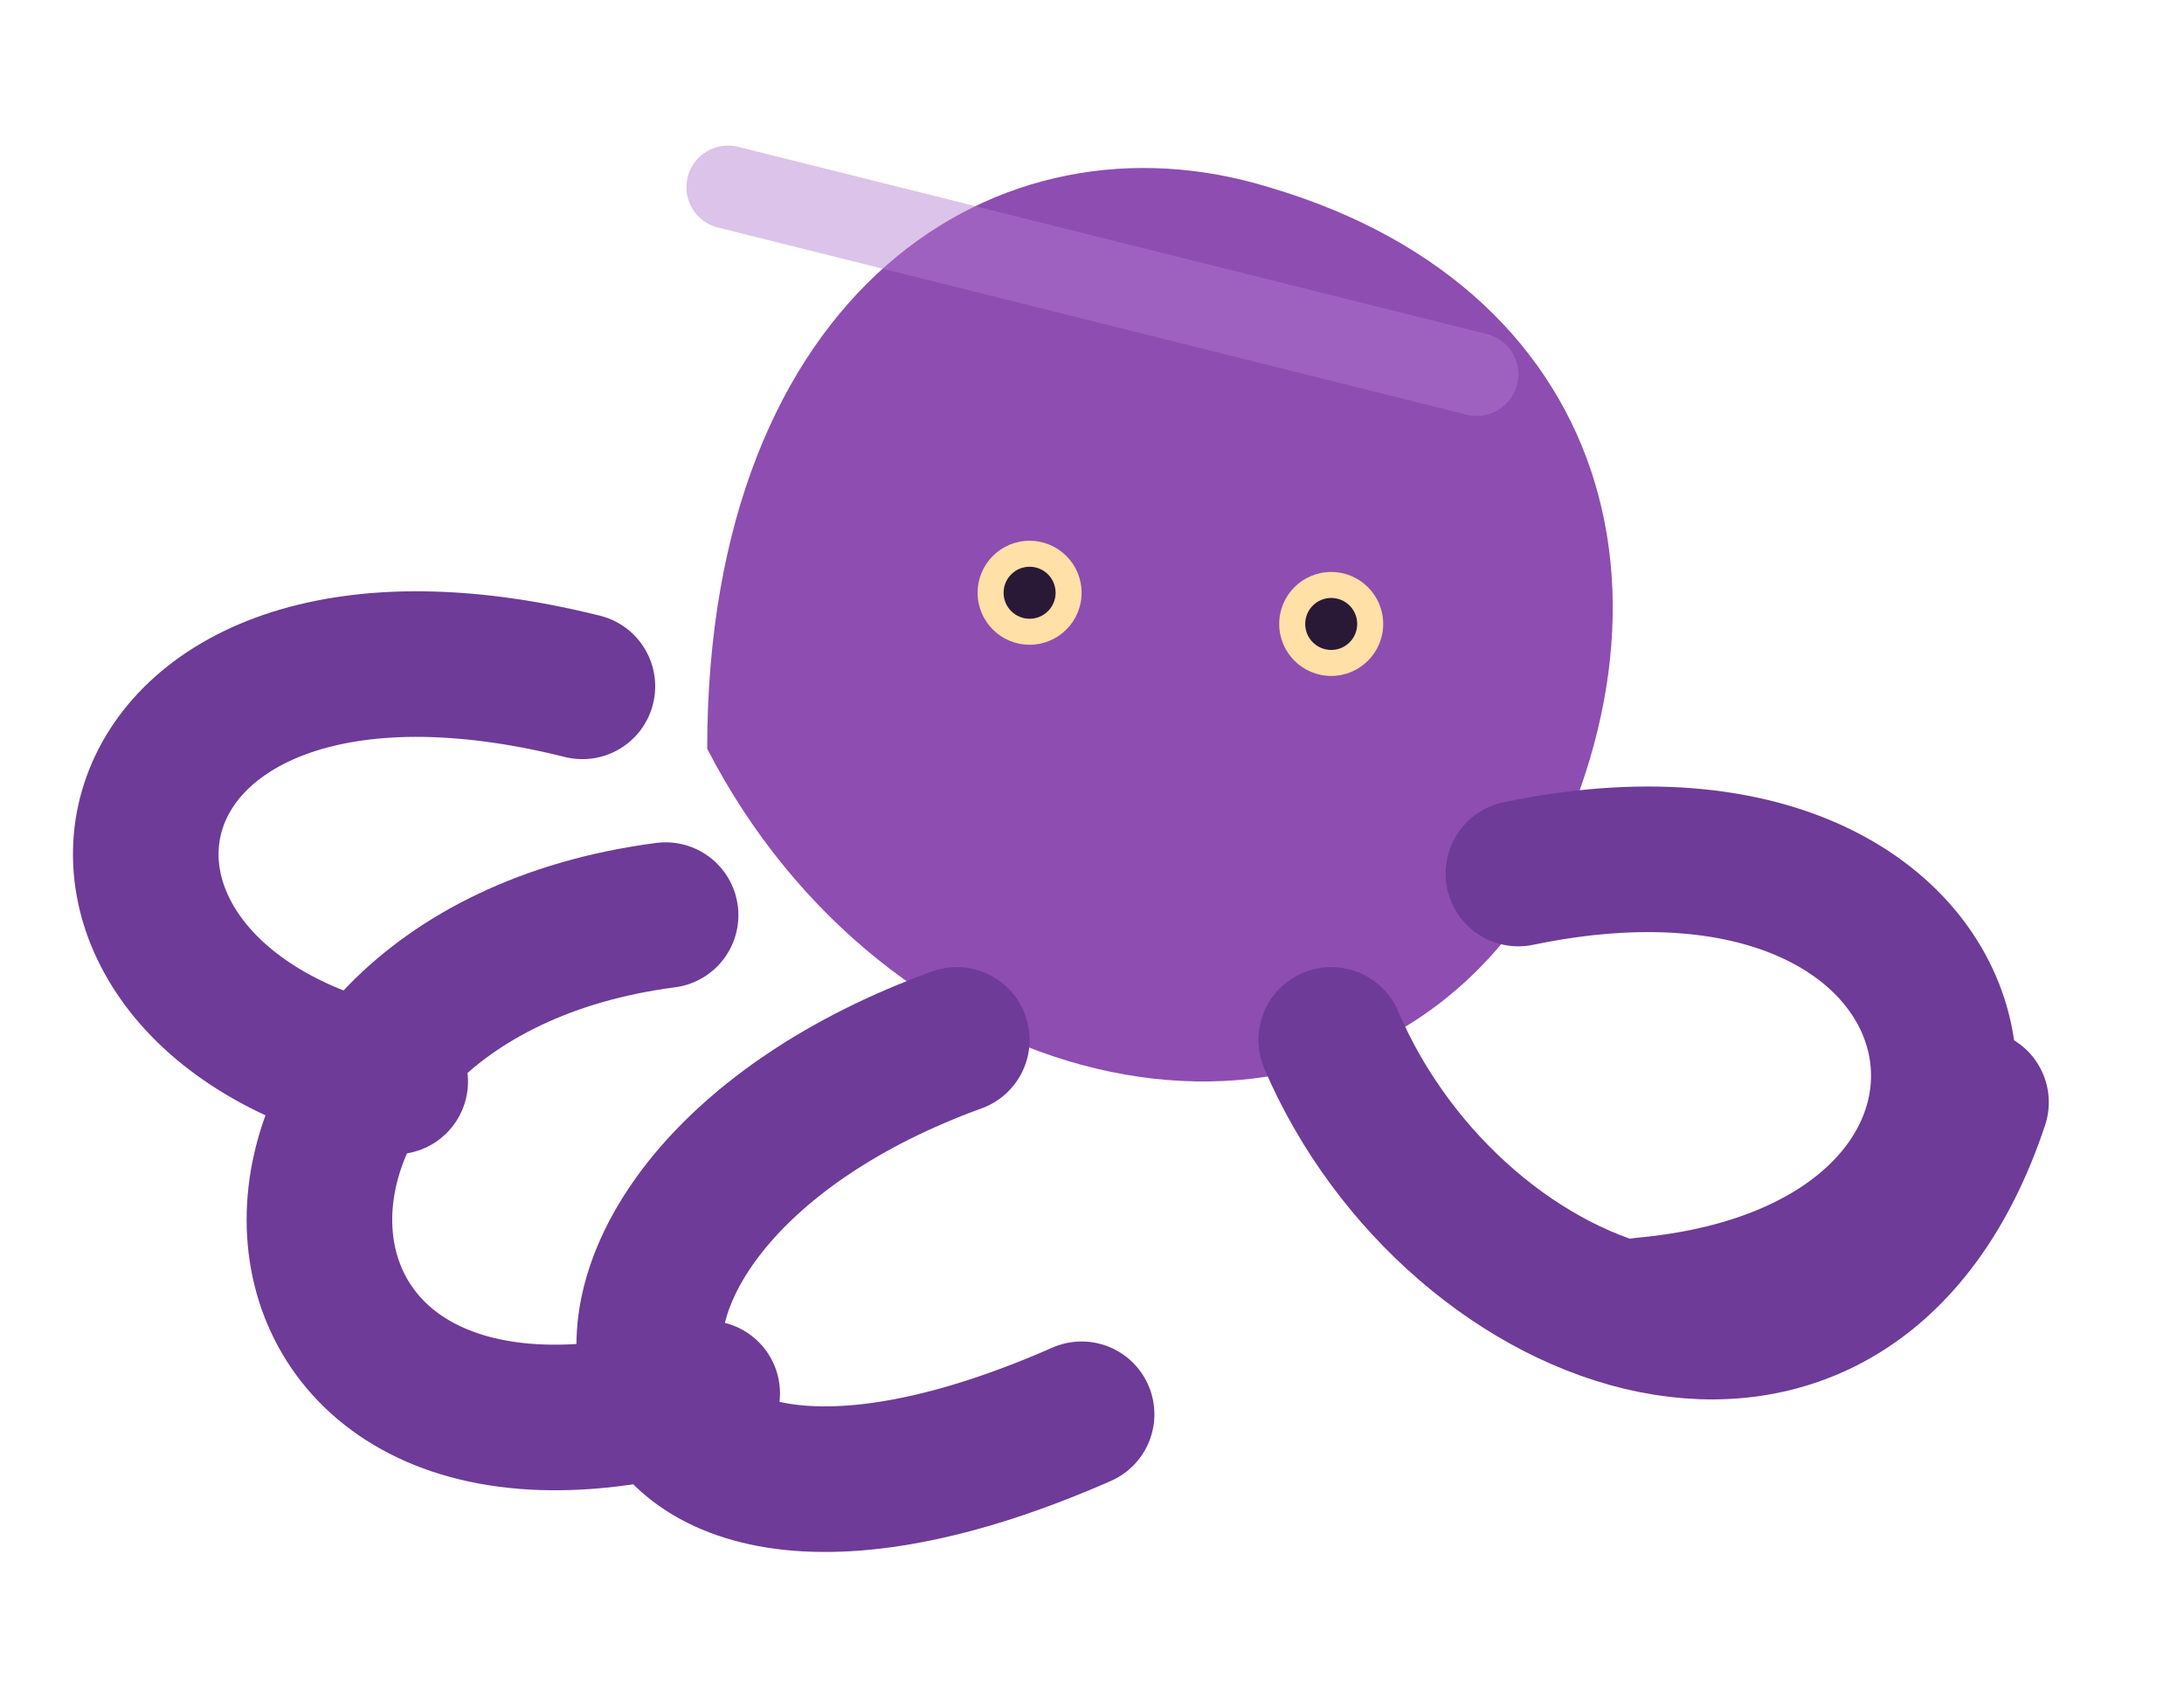
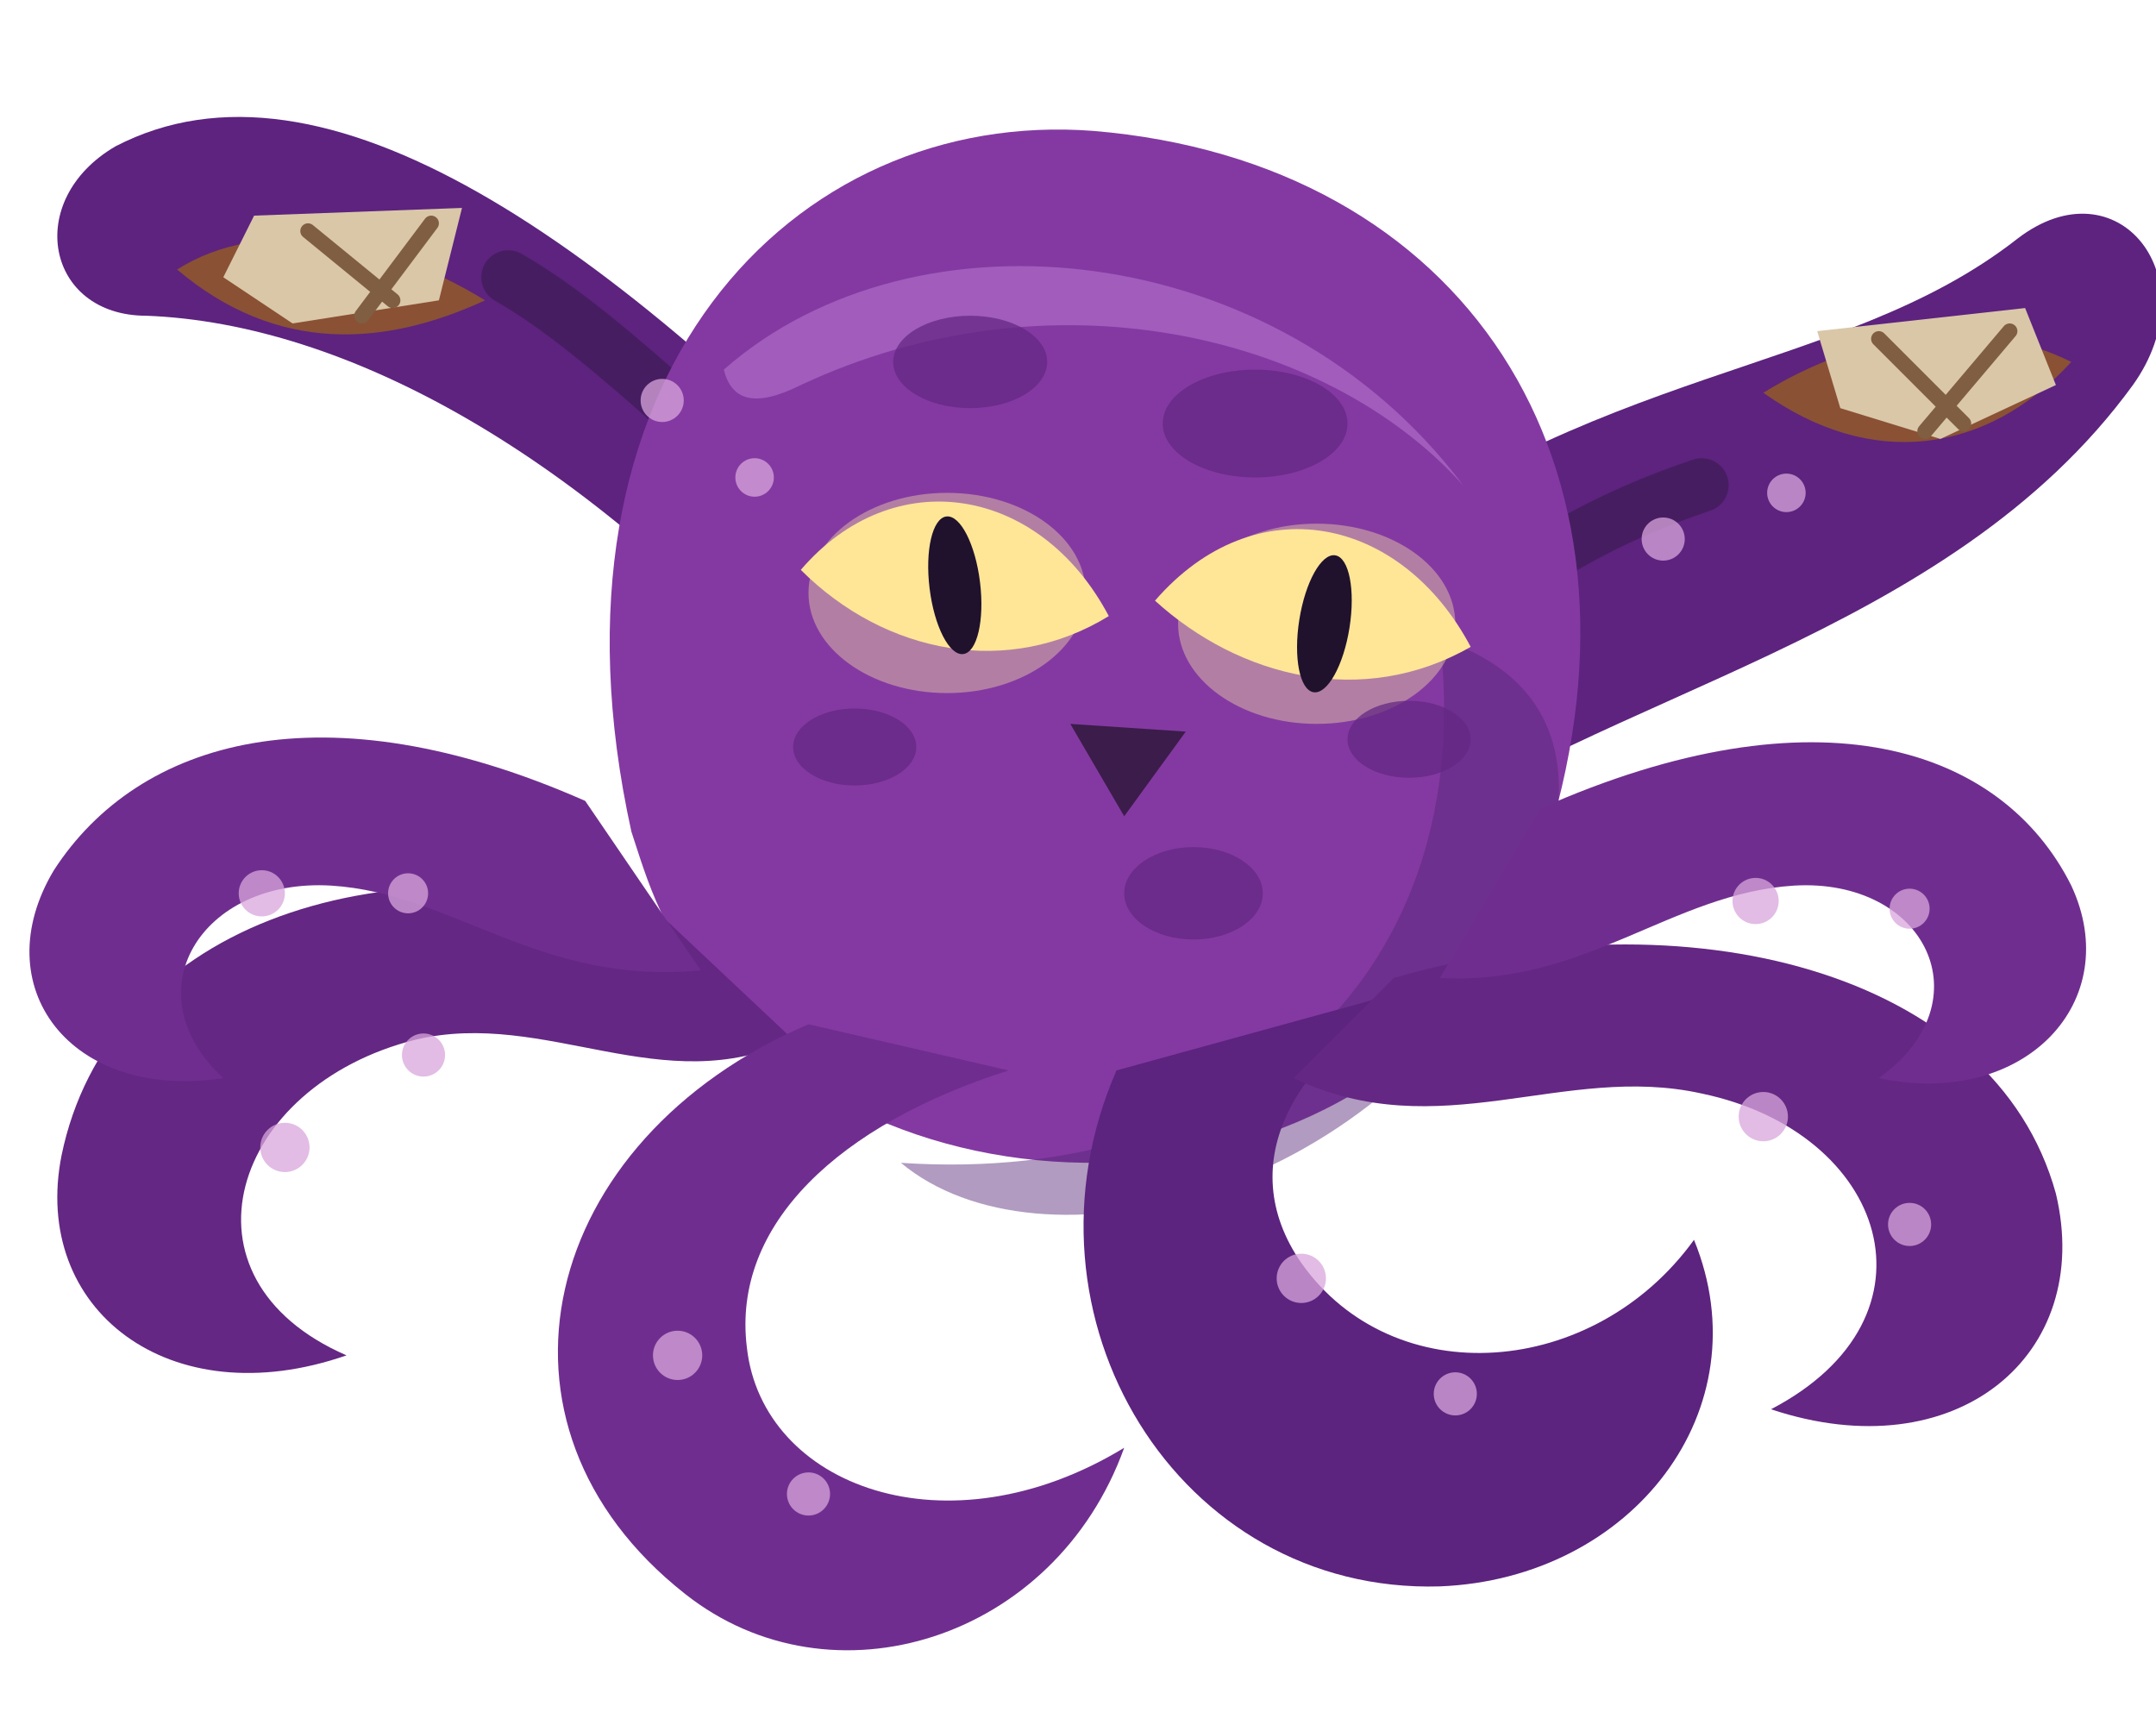
- <svg xmlns="http://www.w3.org/2000/svg" viewBox="0 0 210 164">
-   <path d="M68 72C68 28 96 10 122 18C156 28 164 60 145 90C125 115 85 105 68 72Z" fill="#8e4db1" />
-   <circle cx="99" cy="57" r="5" fill="#ffe0a6" />
-   <circle cx="128" cy="60" r="5" fill="#ffe0a6" />
-   <circle cx="99" cy="57" r="2.5" fill="#2a1837" />
-   <circle cx="128" cy="60" r="2.5" fill="#2a1837" />
-   <g fill="none" stroke="#6e3b98" stroke-linecap="round" stroke-width="14">
-     <path d="M64 88C18 94 20 148 68 134" />
-     <path d="M92 100C48 116 54 158 104 136" />
-     <path d="M128 100C140 128 178 142 190 106" />
-     <path d="M146 84C194 74 202 122 158 126" />
-     <path d="M56 66C8 54 0 96 38 104" />
+ <svg xmlns="http://www.w3.org/2000/svg" viewBox="0 0 280 224">
+   <path d="M105 92C76 59 45 42 19 41C6 41 3 26 15 19C42 5 79 31 119 73Z" fill="#5d237f" />
+   <path d="M23 35C34 28 50 31 63 39C50 45 36 46 23 35Z" fill="#8a5134" />
+   <path d="M33 28L60 27L57 39L38 42L29 36Z" fill="#d9c7a8" />
+   <path d="M40 30L51 39M56 29L47 41" fill="none" stroke="#805e42" stroke-linecap="round" stroke-width="2" />
+   <path d="M89 54C80 46 73 40 66 36" fill="none" stroke="#2d163d" stroke-linecap="round" stroke-width="7" opacity="0.45" />
+   <path d="M172 75C207 47 239 49 262 31C275 21 287 36 277 50C253 83 208 90 181 110Z" fill="#5d237f" />
+   <path d="M229 51C242 43 257 41 269 47C258 59 243 61 229 51Z" fill="#8a5134" />
+   <path d="M236 43L263 40L267 50L252 57L239 53Z" fill="#d9c7a8" />
+   <path d="M244 44L255 55M261 43L250 56" fill="none" stroke="#805e42" stroke-linecap="round" stroke-width="2" />
+   <path d="M221 63C209 67 198 73 188 82" fill="none" stroke="#2d163d" stroke-linecap="round" stroke-width="7" opacity="0.45" />
+   <path d="M82 108C69 49 103 14 142 17C190 21 216 60 201 109C187 158 122 162 95 132C86 122 84 114 82 108Z" fill="#8439a2" />
+   <path d="M94 48C119 26 166 31 190 63C172 43 136 35 104 50C98 53 95 52 94 48Z" fill="#c98de0" opacity="0.42" />
+   <path d="M187 83C192 126 162 154 117 151C135 166 178 156 197 121C207 102 203 88 187 83Z" fill="#562575" opacity="0.46" />
+   <g fill="#fff0a8" opacity="0.38">
+     <ellipse cx="123" cy="77" rx="18" ry="13" />
+     <ellipse cx="171" cy="81" rx="18" ry="13" />
  </g>
-   <path d="M70 18L142 36" stroke="#b179d0" stroke-linecap="round" stroke-width="8" opacity="0.45" />
+   <path d="M104 74C116 60 135 63 144 80C131 88 115 85 104 74Z" fill="#ffe697" />
+   <path d="M150 78C163 63 182 67 191 84C177 92 161 88 150 78Z" fill="#ffe697" />
+   <ellipse cx="124" cy="76" rx="3.3" ry="9" fill="#20122d" transform="rotate(-7 124 76)" />
+   <ellipse cx="172" cy="81" rx="3.3" ry="9" fill="#20122d" transform="rotate(9 172 81)" />
+   <path d="M139 94L154 95L146 106Z" fill="#2b1535" opacity="0.8" />
+   <g fill="#642783" opacity="0.74">
+     <ellipse cx="126" cy="47" rx="10" ry="6" />
+     <ellipse cx="163" cy="55" rx="12" ry="7" />
+     <ellipse cx="111" cy="97" rx="8" ry="5" />
+     <ellipse cx="155" cy="116" rx="9" ry="6" />
+     <ellipse cx="183" cy="96" rx="8" ry="5" />
+   </g>
+   <path d="M86 119C48 108 14 121 8 150C4 170 22 184 45 176C22 166 30 141 54 135C71 131 86 143 103 135Z" fill="#642783" />
+   <path d="M105 133C70 148 61 185 89 207C108 222 137 213 146 188C123 202 99 193 97 175C95 159 109 146 131 139Z" fill="#6f2e8f" />
+   <path d="M145 139C131 171 153 207 187 206C212 205 229 183 220 161C207 179 181 181 169 164C160 151 168 137 185 128Z" fill="#5c237f" />
+   <path d="M181 127C219 116 259 126 267 155C272 176 254 191 230 183C253 171 245 147 221 142C203 138 187 149 168 140Z" fill="#642783" />
+   <path d="M76 104C42 89 18 96 7 113C-2 128 9 143 29 140C17 129 26 114 43 115C59 116 70 128 91 126Z" fill="#6f2e8f" />
+   <path d="M200 105C236 89 260 97 269 115C276 130 263 144 244 140C258 130 250 114 233 115C217 116 206 128 187 127Z" fill="#6f2e8f" />
+   <g fill="#d8a6dc" opacity="0.75">
+     <circle cx="37" cy="149" r="3.2" />
+     <circle cx="55" cy="137" r="2.8" />
+     <circle cx="88" cy="176" r="3.2" />
+     <circle cx="105" cy="194" r="2.8" />
+     <circle cx="169" cy="166" r="3.2" />
+     <circle cx="189" cy="181" r="2.8" />
+     <circle cx="229" cy="145" r="3.2" />
+     <circle cx="248" cy="159" r="2.8" />
+     <circle cx="34" cy="116" r="3" />
+     <circle cx="53" cy="116" r="2.6" />
+     <circle cx="228" cy="117" r="3" />
+     <circle cx="248" cy="118" r="2.6" />
+     <circle cx="86" cy="52" r="2.8" />
+     <circle cx="98" cy="62" r="2.5" />
+     <circle cx="216" cy="70" r="2.8" />
+     <circle cx="232" cy="64" r="2.5" />
+   </g>
</svg>
